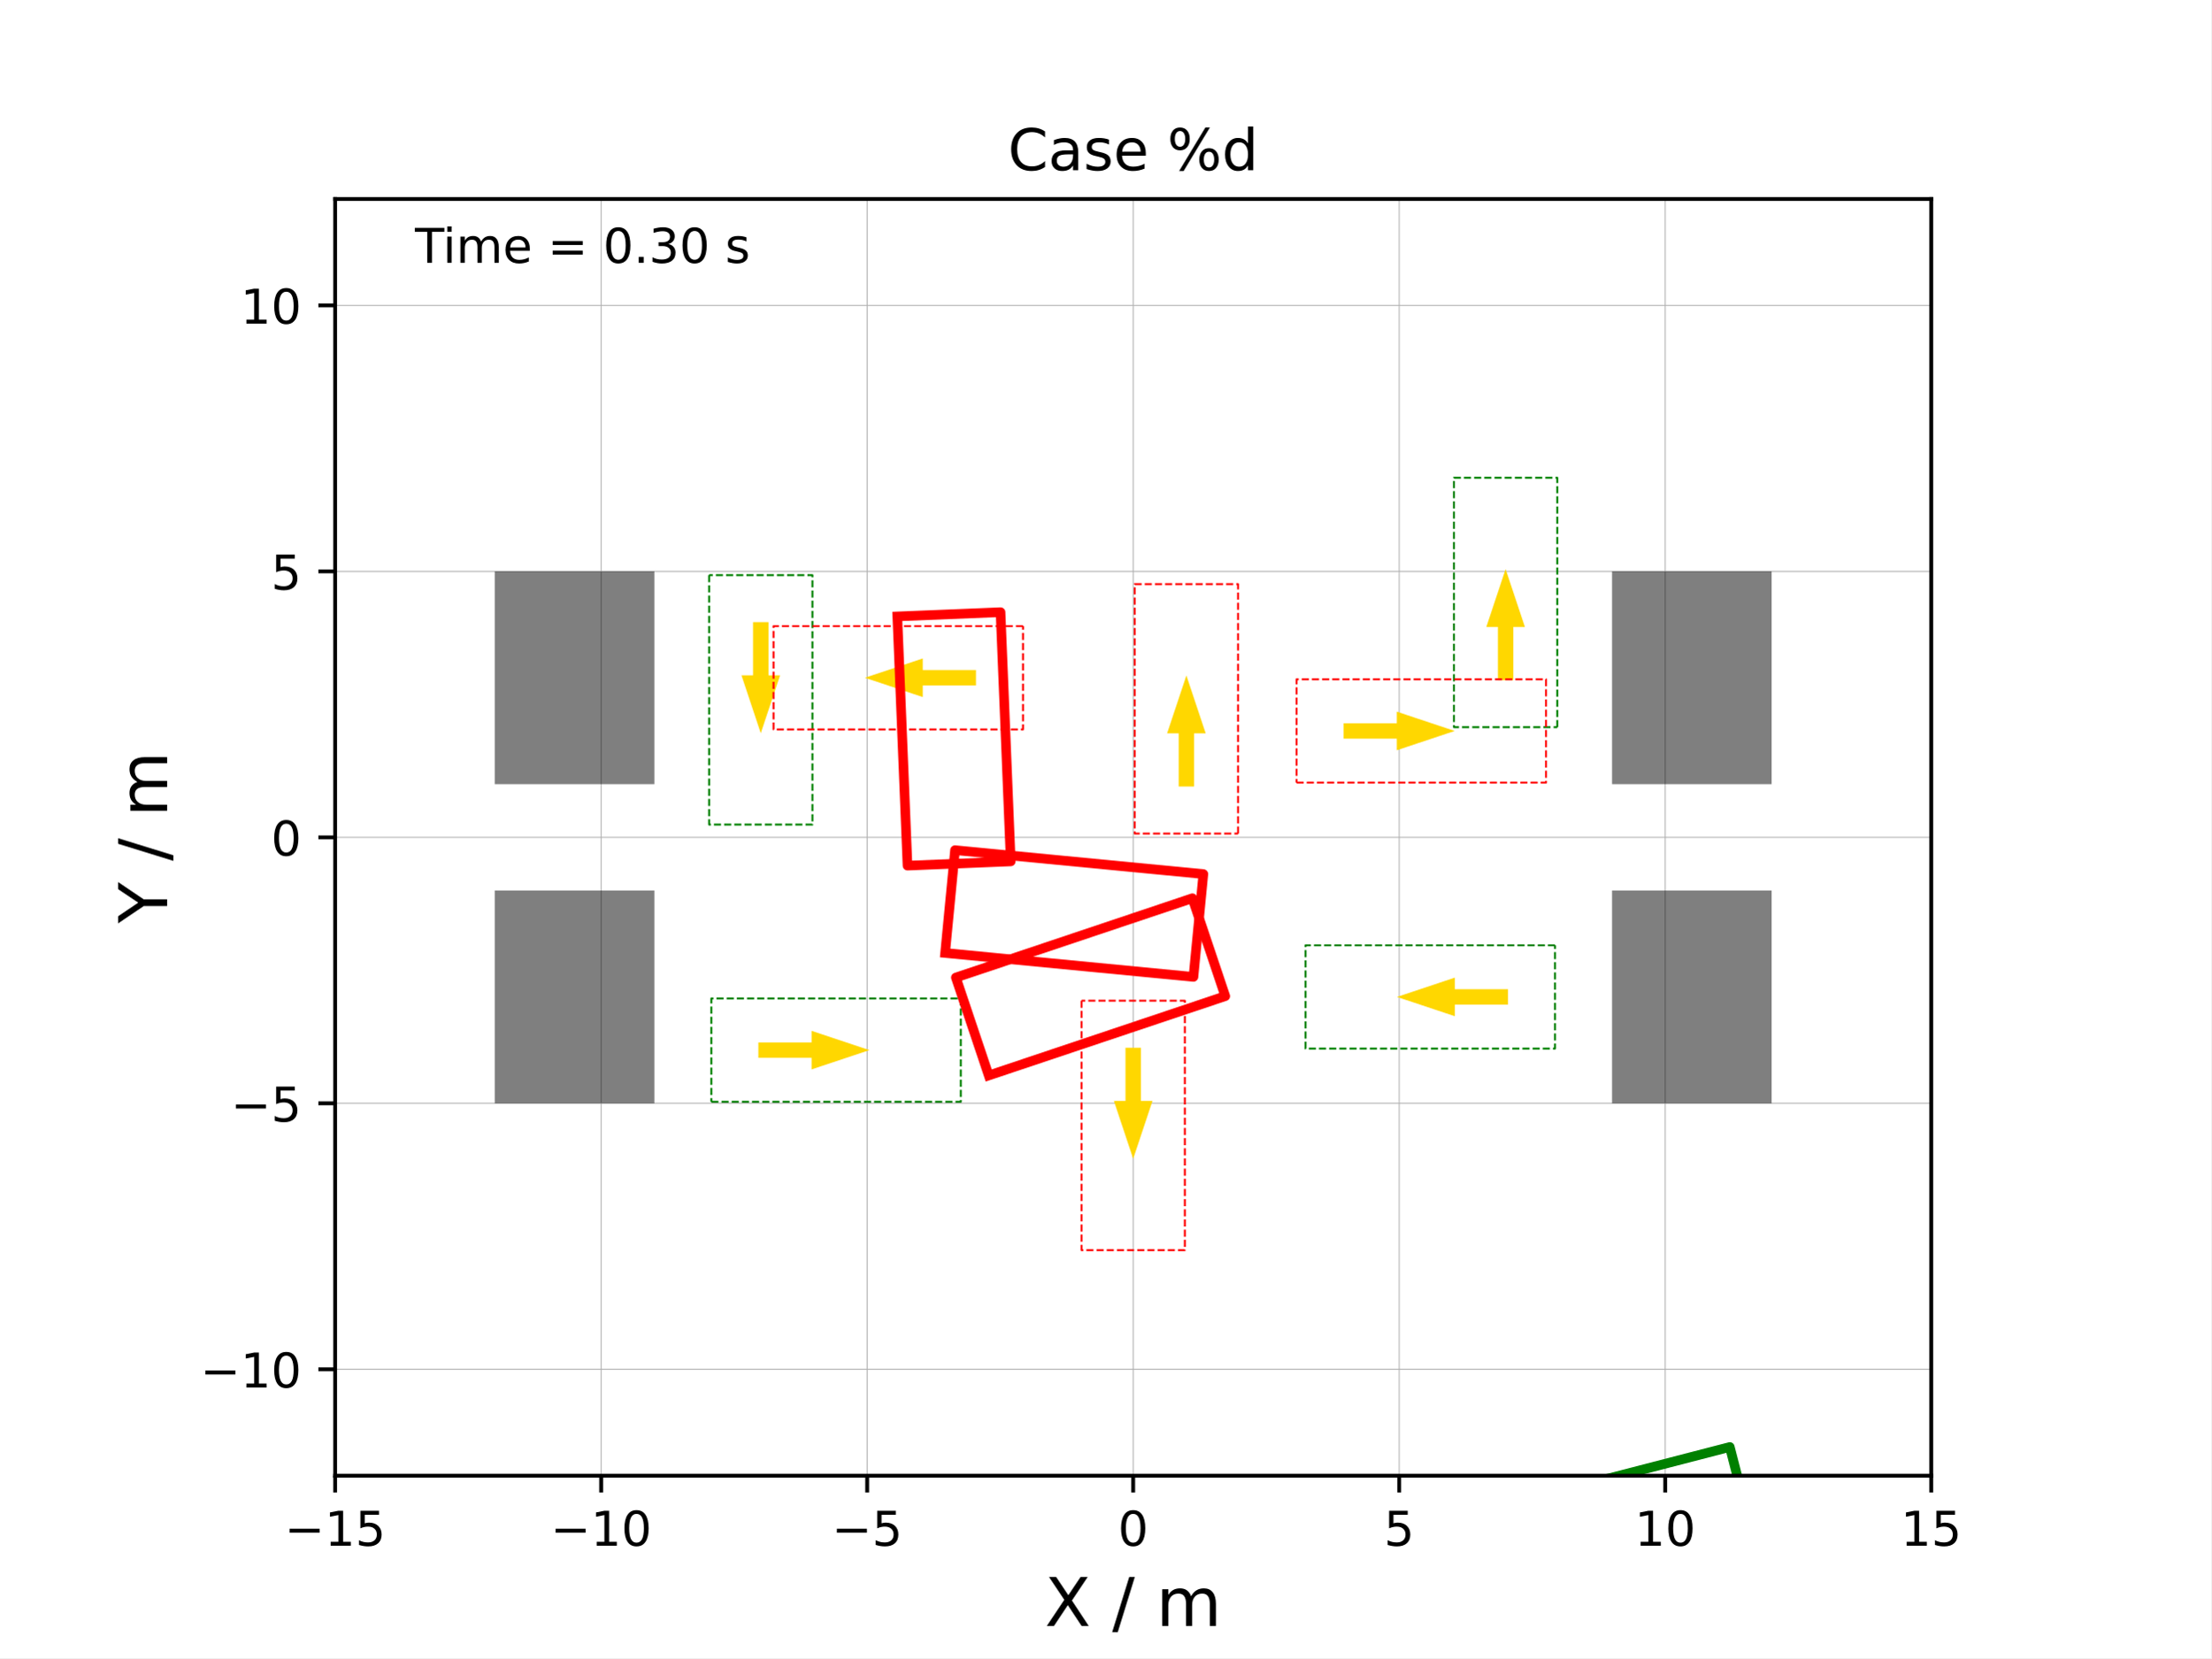
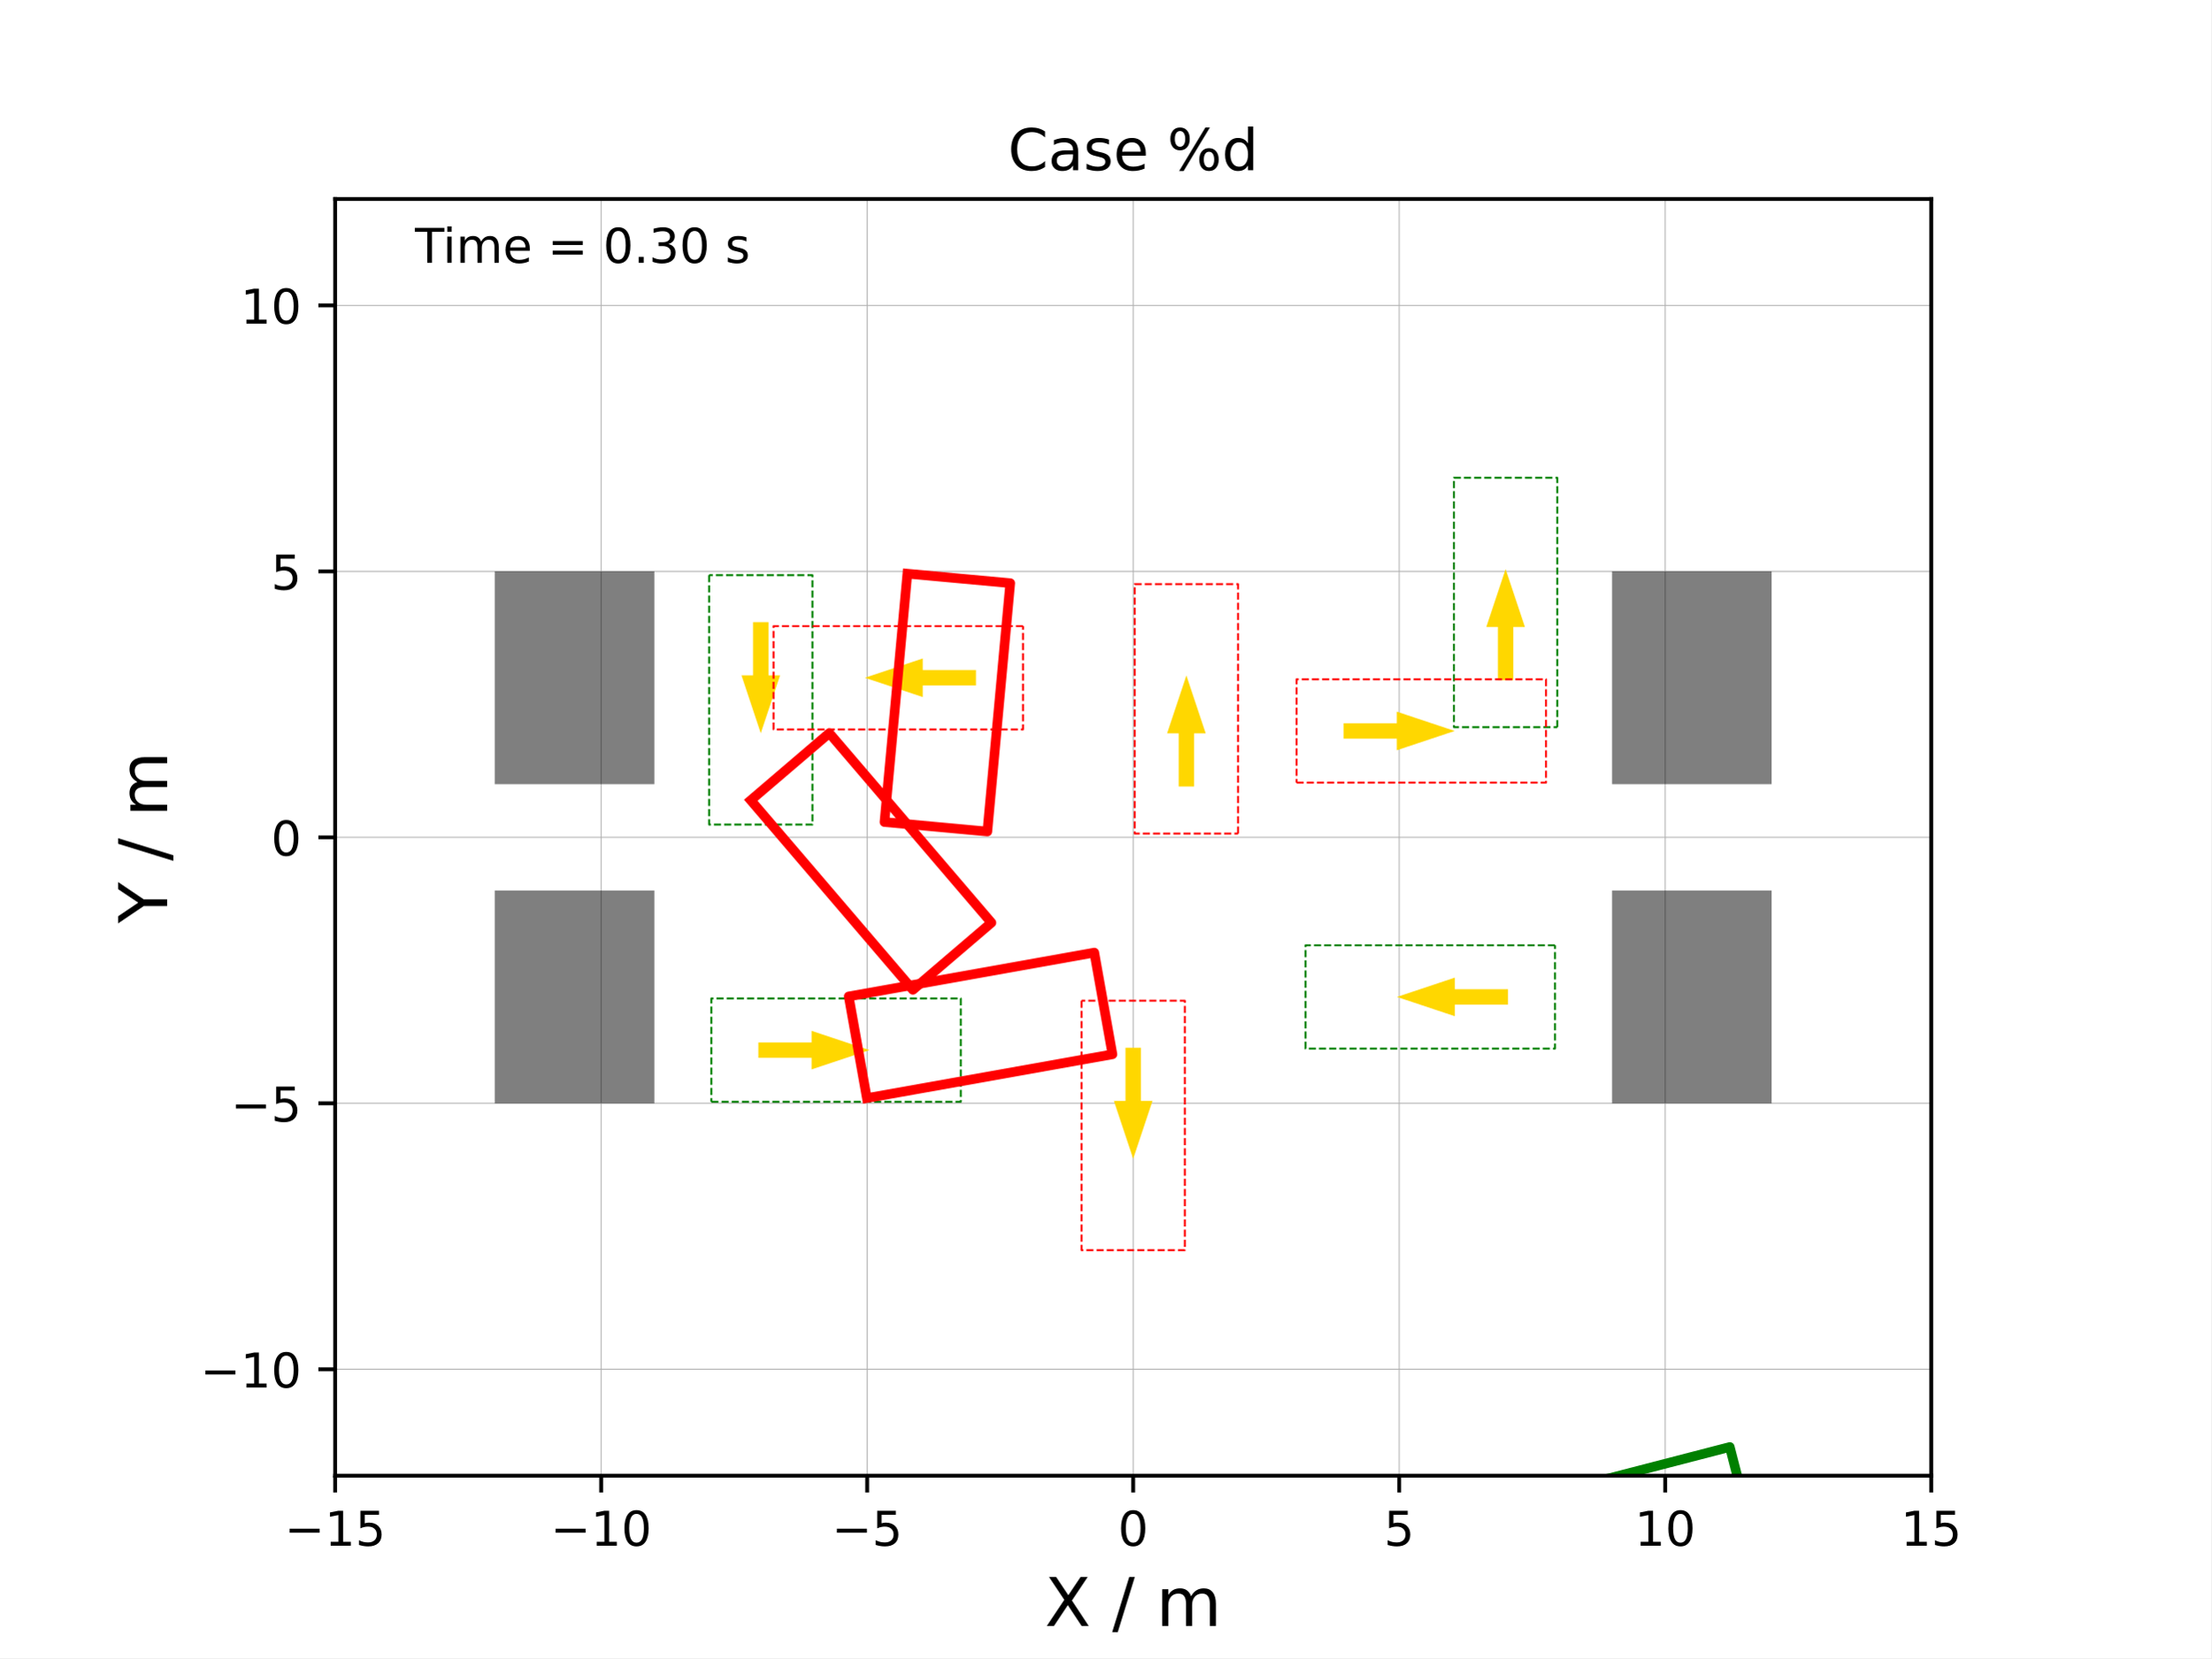
<svg xmlns="http://www.w3.org/2000/svg" xmlns:xlink="http://www.w3.org/1999/xlink" width="460.8pt" height="345.6pt" viewBox="0 0 460.8 345.6" version="1.1">
  <defs>
    <style type="text/css">*{stroke-linejoin: round; stroke-linecap: butt}</style>
  </defs>
  <g id="figure_1">
    <g id="patch_1">
      <path d="M 0 345.6  L 460.8 345.6  L 460.8 0  L 0 0  z " style="fill: #ffffff" />
    </g>
    <g id="axes_1">
      <g id="patch_2">
        <path d="M 69.84 307.584  L 402.48 307.584  L 402.48 41.472  L 69.84 41.472  z " style="fill: #ffffff" />
      </g>
      <g id="matplotlib.axis_1">
        <g id="xtick_1">
          <g id="line2d_1">
-             <path d="M 69.84 307.584  L 69.84 41.472  " clip-path="url(#pda8e3c46f7)" style="fill: none; stroke: #b0b0b0; stroke-width: 0.2; stroke-linecap: square" />
+             <path d="M 69.84 307.584  L 69.84 41.472  " clip-path="url(#pd36aa7b849)" style="fill: none; stroke: #b0b0b0; stroke-width: 0.2; stroke-linecap: square" />
          </g>
          <g id="line2d_2">
            <defs>
-               <path id="mcd9456e52e" d="M 0 0  L 0 3.5  " style="stroke: #000000; stroke-width: 0.8" />
+               <path id="m6738517506" d="M 0 0  L 0 3.5  " style="stroke: #000000; stroke-width: 0.8" />
            </defs>
            <g>
-               <use xlink:href="#mcd9456e52e" x="69.84" y="307.584" style="stroke: #000000; stroke-width: 0.8" />
+               <use xlink:href="#m6738517506" x="69.84" y="307.584" style="stroke: #000000; stroke-width: 0.8" />
            </g>
          </g>
          <g id="text_1">
            <g transform="translate(59.28766 322.1824) scale(0.1 -0.1)">
              <defs>
                <path id="DejaVuSans-2212" d="M 678 2272  L 4684 2272  L 4684 1741  L 678 1741  L 678 2272  z " transform="scale(0.015625)" />
                <path id="DejaVuSans-31" d="M 794 531  L 1825 531  L 1825 4091  L 703 3866  L 703 4441  L 1819 4666  L 2450 4666  L 2450 531  L 3481 531  L 3481 0  L 794 0  L 794 531  z " transform="scale(0.015625)" />
                <path id="DejaVuSans-35" d="M 691 4666  L 3169 4666  L 3169 4134  L 1269 4134  L 1269 2991  Q 1406 3038 1543 3061  Q 1681 3084 1819 3084  Q 2600 3084 3056 2656  Q 3513 2228 3513 1497  Q 3513 744 3044 326  Q 2575 -91 1722 -91  Q 1428 -91 1123 -41  Q 819 9 494 109  L 494 744  Q 775 591 1075 516  Q 1375 441 1709 441  Q 2250 441 2565 725  Q 2881 1009 2881 1497  Q 2881 1984 2565 2268  Q 2250 2553 1709 2553  Q 1456 2553 1204 2497  Q 953 2441 691 2322  L 691 4666  z " transform="scale(0.015625)" />
              </defs>
              <use xlink:href="#DejaVuSans-2212" />
              <use xlink:href="#DejaVuSans-31" x="83.789" />
              <use xlink:href="#DejaVuSans-35" x="147.412" />
            </g>
          </g>
        </g>
        <g id="xtick_2">
          <g id="line2d_3">
-             <path d="M 125.28 307.584  L 125.28 41.472  " clip-path="url(#pda8e3c46f7)" style="fill: none; stroke: #b0b0b0; stroke-width: 0.2; stroke-linecap: square" />
+             <path d="M 125.28 307.584  L 125.28 41.472  " clip-path="url(#pd36aa7b849)" style="fill: none; stroke: #b0b0b0; stroke-width: 0.2; stroke-linecap: square" />
          </g>
          <g id="line2d_4">
            <g>
-               <use xlink:href="#mcd9456e52e" x="125.28" y="307.584" style="stroke: #000000; stroke-width: 0.8" />
+               <use xlink:href="#m6738517506" x="125.28" y="307.584" style="stroke: #000000; stroke-width: 0.8" />
            </g>
          </g>
          <g id="text_2">
            <g transform="translate(114.7277 322.1824) scale(0.1 -0.1)">
              <defs>
                <path id="DejaVuSans-30" d="M 2034 4250  Q 1547 4250 1301 3770  Q 1056 3291 1056 2328  Q 1056 1369 1301 889  Q 1547 409 2034 409  Q 2525 409 2770 889  Q 3016 1369 3016 2328  Q 3016 3291 2770 3770  Q 2525 4250 2034 4250  z M 2034 4750  Q 2819 4750 3233 4129  Q 3647 3509 3647 2328  Q 3647 1150 3233 529  Q 2819 -91 2034 -91  Q 1250 -91 836 529  Q 422 1150 422 2328  Q 422 3509 836 4129  Q 1250 4750 2034 4750  z " transform="scale(0.015625)" />
              </defs>
              <use xlink:href="#DejaVuSans-2212" />
              <use xlink:href="#DejaVuSans-31" x="83.789" />
              <use xlink:href="#DejaVuSans-30" x="147.412" />
            </g>
          </g>
        </g>
        <g id="xtick_3">
          <g id="line2d_5">
-             <path d="M 180.72 307.584  L 180.72 41.472  " clip-path="url(#pda8e3c46f7)" style="fill: none; stroke: #b0b0b0; stroke-width: 0.2; stroke-linecap: square" />
+             <path d="M 180.72 307.584  L 180.72 41.472  " clip-path="url(#pd36aa7b849)" style="fill: none; stroke: #b0b0b0; stroke-width: 0.2; stroke-linecap: square" />
          </g>
          <g id="line2d_6">
            <g>
-               <use xlink:href="#mcd9456e52e" x="180.72" y="307.584" style="stroke: #000000; stroke-width: 0.8" />
+               <use xlink:href="#m6738517506" x="180.72" y="307.584" style="stroke: #000000; stroke-width: 0.8" />
            </g>
          </g>
          <g id="text_3">
            <g transform="translate(173.3489 322.1824) scale(0.1 -0.1)">
              <use xlink:href="#DejaVuSans-2212" />
              <use xlink:href="#DejaVuSans-35" x="83.789" />
            </g>
          </g>
        </g>
        <g id="xtick_4">
          <g id="line2d_7">
-             <path d="M 236.16 307.584  L 236.16 41.472  " clip-path="url(#pda8e3c46f7)" style="fill: none; stroke: #b0b0b0; stroke-width: 0.2; stroke-linecap: square" />
+             <path d="M 236.16 307.584  L 236.16 41.472  " clip-path="url(#pd36aa7b849)" style="fill: none; stroke: #b0b0b0; stroke-width: 0.2; stroke-linecap: square" />
          </g>
          <g id="line2d_8">
            <g>
-               <use xlink:href="#mcd9456e52e" x="236.16" y="307.584" style="stroke: #000000; stroke-width: 0.8" />
+               <use xlink:href="#m6738517506" x="236.16" y="307.584" style="stroke: #000000; stroke-width: 0.8" />
            </g>
          </g>
          <g id="text_4">
            <g transform="translate(232.9787 322.1824) scale(0.1 -0.1)">
              <use xlink:href="#DejaVuSans-30" />
            </g>
          </g>
        </g>
        <g id="xtick_5">
          <g id="line2d_9">
-             <path d="M 291.6 307.584  L 291.6 41.472  " clip-path="url(#pda8e3c46f7)" style="fill: none; stroke: #b0b0b0; stroke-width: 0.2; stroke-linecap: square" />
+             <path d="M 291.6 307.584  L 291.6 41.472  " clip-path="url(#pd36aa7b849)" style="fill: none; stroke: #b0b0b0; stroke-width: 0.2; stroke-linecap: square" />
          </g>
          <g id="line2d_10">
            <g>
-               <use xlink:href="#mcd9456e52e" x="291.6" y="307.584" style="stroke: #000000; stroke-width: 0.8" />
+               <use xlink:href="#m6738517506" x="291.6" y="307.584" style="stroke: #000000; stroke-width: 0.8" />
            </g>
          </g>
          <g id="text_5">
            <g transform="translate(288.4187 322.1824) scale(0.1 -0.1)">
              <use xlink:href="#DejaVuSans-35" />
            </g>
          </g>
        </g>
        <g id="xtick_6">
          <g id="line2d_11">
-             <path d="M 347.04 307.584  L 347.04 41.472  " clip-path="url(#pda8e3c46f7)" style="fill: none; stroke: #b0b0b0; stroke-width: 0.2; stroke-linecap: square" />
+             <path d="M 347.04 307.584  L 347.04 41.472  " clip-path="url(#pd36aa7b849)" style="fill: none; stroke: #b0b0b0; stroke-width: 0.2; stroke-linecap: square" />
          </g>
          <g id="line2d_12">
            <g>
-               <use xlink:href="#mcd9456e52e" x="347.04" y="307.584" style="stroke: #000000; stroke-width: 0.8" />
+               <use xlink:href="#m6738517506" x="347.04" y="307.584" style="stroke: #000000; stroke-width: 0.8" />
            </g>
          </g>
          <g id="text_6">
            <g transform="translate(340.6775 322.1824) scale(0.1 -0.1)">
              <use xlink:href="#DejaVuSans-31" />
              <use xlink:href="#DejaVuSans-30" x="63.623" />
            </g>
          </g>
        </g>
        <g id="xtick_7">
          <g id="line2d_13">
-             <path d="M 402.48 307.584  L 402.48 41.472  " clip-path="url(#pda8e3c46f7)" style="fill: none; stroke: #b0b0b0; stroke-width: 0.2; stroke-linecap: square" />
+             <path d="M 402.48 307.584  L 402.48 41.472  " clip-path="url(#pd36aa7b849)" style="fill: none; stroke: #b0b0b0; stroke-width: 0.2; stroke-linecap: square" />
          </g>
          <g id="line2d_14">
            <g>
-               <use xlink:href="#mcd9456e52e" x="402.48" y="307.584" style="stroke: #000000; stroke-width: 0.8" />
+               <use xlink:href="#m6738517506" x="402.48" y="307.584" style="stroke: #000000; stroke-width: 0.8" />
            </g>
          </g>
          <g id="text_7">
            <g transform="translate(396.1175 322.1824) scale(0.1 -0.1)">
              <use xlink:href="#DejaVuSans-31" />
              <use xlink:href="#DejaVuSans-35" x="63.623" />
            </g>
          </g>
        </g>
        <g id="text_8">
          <g transform="translate(217.7391 338.8999) scale(0.14 -0.14)">
            <defs>
              <path id="DejaVuSans-58" d="M 403 4666  L 1081 4666  L 2241 2931  L 3406 4666  L 4084 4666  L 2584 2425  L 4184 0  L 3506 0  L 2194 1984  L 872 0  L 191 0  L 1856 2491  L 403 4666  z " transform="scale(0.015625)" />
              <path id="DejaVuSans-20" transform="scale(0.015625)" />
              <path id="DejaVuSans-2f" d="M 1625 4666  L 2156 4666  L 531 -594  L 0 -594  L 1625 4666  z " transform="scale(0.015625)" />
              <path id="DejaVuSans-6d" d="M 3328 2828  Q 3544 3216 3844 3400  Q 4144 3584 4550 3584  Q 5097 3584 5394 3201  Q 5691 2819 5691 2113  L 5691 0  L 5113 0  L 5113 2094  Q 5113 2597 4934 2840  Q 4756 3084 4391 3084  Q 3944 3084 3684 2787  Q 3425 2491 3425 1978  L 3425 0  L 2847 0  L 2847 2094  Q 2847 2600 2669 2842  Q 2491 3084 2119 3084  Q 1678 3084 1418 2786  Q 1159 2488 1159 1978  L 1159 0  L 581 0  L 581 3500  L 1159 3500  L 1159 2956  Q 1356 3278 1631 3431  Q 1906 3584 2284 3584  Q 2666 3584 2933 3390  Q 3200 3197 3328 2828  z " transform="scale(0.015625)" />
            </defs>
            <use xlink:href="#DejaVuSans-58" />
            <use xlink:href="#DejaVuSans-20" x="68.506" />
            <use xlink:href="#DejaVuSans-2f" x="100.293" />
            <use xlink:href="#DejaVuSans-20" x="133.984" />
            <use xlink:href="#DejaVuSans-6d" x="165.771" />
          </g>
        </g>
      </g>
      <g id="matplotlib.axis_2">
        <g id="ytick_1">
          <g id="line2d_15">
-             <path d="M 69.84 285.408  L 402.48 285.408  " clip-path="url(#pda8e3c46f7)" style="fill: none; stroke: #b0b0b0; stroke-width: 0.2; stroke-linecap: square" />
+             <path d="M 69.84 285.408  L 402.48 285.408  " clip-path="url(#pd36aa7b849)" style="fill: none; stroke: #b0b0b0; stroke-width: 0.2; stroke-linecap: square" />
          </g>
          <g id="line2d_16">
            <defs>
-               <path id="m2091ab7830" d="M 0 0  L -3.5 0  " style="stroke: #000000; stroke-width: 0.8" />
+               <path id="m3ce5377c3e" d="M 0 0  L -3.5 0  " style="stroke: #000000; stroke-width: 0.8" />
            </defs>
            <g>
-               <use xlink:href="#m2091ab7830" x="69.84" y="285.408" style="stroke: #000000; stroke-width: 0.8" />
+               <use xlink:href="#m3ce5377c3e" x="69.84" y="285.408" style="stroke: #000000; stroke-width: 0.8" />
            </g>
          </g>
          <g id="text_9">
            <g transform="translate(41.73531 289.2072) scale(0.1 -0.1)">
              <use xlink:href="#DejaVuSans-2212" />
              <use xlink:href="#DejaVuSans-31" x="83.789" />
              <use xlink:href="#DejaVuSans-30" x="147.412" />
            </g>
          </g>
        </g>
        <g id="ytick_2">
          <g id="line2d_17">
-             <path d="M 69.84 229.968  L 402.48 229.968  " clip-path="url(#pda8e3c46f7)" style="fill: none; stroke: #b0b0b0; stroke-width: 0.2; stroke-linecap: square" />
+             <path d="M 69.84 229.968  L 402.48 229.968  " clip-path="url(#pd36aa7b849)" style="fill: none; stroke: #b0b0b0; stroke-width: 0.2; stroke-linecap: square" />
          </g>
          <g id="line2d_18">
            <g>
-               <use xlink:href="#m2091ab7830" x="69.84" y="229.968" style="stroke: #000000; stroke-width: 0.8" />
+               <use xlink:href="#m3ce5377c3e" x="69.84" y="229.968" style="stroke: #000000; stroke-width: 0.8" />
            </g>
          </g>
          <g id="text_10">
            <g transform="translate(48.09781 233.7672) scale(0.1 -0.1)">
              <use xlink:href="#DejaVuSans-2212" />
              <use xlink:href="#DejaVuSans-35" x="83.789" />
            </g>
          </g>
        </g>
        <g id="ytick_3">
          <g id="line2d_19">
-             <path d="M 69.84 174.528  L 402.48 174.528  " clip-path="url(#pda8e3c46f7)" style="fill: none; stroke: #b0b0b0; stroke-width: 0.2; stroke-linecap: square" />
+             <path d="M 69.84 174.528  L 402.48 174.528  " clip-path="url(#pd36aa7b849)" style="fill: none; stroke: #b0b0b0; stroke-width: 0.2; stroke-linecap: square" />
          </g>
          <g id="line2d_20">
            <g>
-               <use xlink:href="#m2091ab7830" x="69.84" y="174.528" style="stroke: #000000; stroke-width: 0.8" />
+               <use xlink:href="#m3ce5377c3e" x="69.84" y="174.528" style="stroke: #000000; stroke-width: 0.8" />
            </g>
          </g>
          <g id="text_11">
            <g transform="translate(56.4775 178.3272) scale(0.1 -0.1)">
              <use xlink:href="#DejaVuSans-30" />
            </g>
          </g>
        </g>
        <g id="ytick_4">
          <g id="line2d_21">
-             <path d="M 69.84 119.088  L 402.48 119.088  " clip-path="url(#pda8e3c46f7)" style="fill: none; stroke: #b0b0b0; stroke-width: 0.2; stroke-linecap: square" />
+             <path d="M 69.84 119.088  L 402.48 119.088  " clip-path="url(#pd36aa7b849)" style="fill: none; stroke: #b0b0b0; stroke-width: 0.2; stroke-linecap: square" />
          </g>
          <g id="line2d_22">
            <g>
-               <use xlink:href="#m2091ab7830" x="69.84" y="119.088" style="stroke: #000000; stroke-width: 0.8" />
+               <use xlink:href="#m3ce5377c3e" x="69.84" y="119.088" style="stroke: #000000; stroke-width: 0.8" />
            </g>
          </g>
          <g id="text_12">
            <g transform="translate(56.4775 122.8872) scale(0.1 -0.1)">
              <use xlink:href="#DejaVuSans-35" />
            </g>
          </g>
        </g>
        <g id="ytick_5">
          <g id="line2d_23">
-             <path d="M 69.84 63.648  L 402.48 63.648  " clip-path="url(#pda8e3c46f7)" style="fill: none; stroke: #b0b0b0; stroke-width: 0.2; stroke-linecap: square" />
+             <path d="M 69.84 63.648  L 402.48 63.648  " clip-path="url(#pd36aa7b849)" style="fill: none; stroke: #b0b0b0; stroke-width: 0.2; stroke-linecap: square" />
          </g>
          <g id="line2d_24">
            <g>
-               <use xlink:href="#m2091ab7830" x="69.84" y="63.648" style="stroke: #000000; stroke-width: 0.8" />
+               <use xlink:href="#m3ce5377c3e" x="69.84" y="63.648" style="stroke: #000000; stroke-width: 0.8" />
            </g>
          </g>
          <g id="text_13">
            <g transform="translate(50.115 67.44722) scale(0.1 -0.1)">
              <use xlink:href="#DejaVuSans-31" />
              <use xlink:href="#DejaVuSans-30" x="63.623" />
            </g>
          </g>
        </g>
        <g id="text_14">
          <g transform="translate(34.82375 192.4294) rotate(-90) scale(0.14 -0.14)">
            <defs>
              <path id="DejaVuSans-59" d="M -13 4666  L 666 4666  L 1959 2747  L 3244 4666  L 3922 4666  L 2272 2222  L 2272 0  L 1638 0  L 1638 2222  L -13 4666  z " transform="scale(0.015625)" />
            </defs>
            <use xlink:href="#DejaVuSans-59" />
            <use xlink:href="#DejaVuSans-20" x="61.084" />
            <use xlink:href="#DejaVuSans-2f" x="92.871" />
            <use xlink:href="#DejaVuSans-20" x="126.562" />
            <use xlink:href="#DejaVuSans-6d" x="158.35" />
          </g>
        </g>
      </g>
      <g id="patch_3">
-         <path d="M 103.104 119.088  L 103.104 163.44  L 136.368 163.44  L 136.368 119.088  z " clip-path="url(#pda8e3c46f7)" style="opacity: 0.5" />
+         <path d="M 103.104 119.088  L 103.104 163.44  L 136.368 163.44  L 136.368 119.088  z " clip-path="url(#pd36aa7b849)" style="opacity: 0.5" />
      </g>
      <g id="patch_4">
-         <path d="M 335.952 119.088  L 335.952 163.44  L 369.216 163.44  L 369.216 119.088  z " clip-path="url(#pda8e3c46f7)" style="opacity: 0.5" />
+         <path d="M 335.952 119.088  L 335.952 163.44  L 369.216 163.44  L 369.216 119.088  z " clip-path="url(#pd36aa7b849)" style="opacity: 0.5" />
      </g>
      <g id="patch_5">
-         <path d="M 103.104 229.968  L 103.104 185.616  L 136.368 185.616  L 136.368 229.968  z " clip-path="url(#pda8e3c46f7)" style="opacity: 0.5" />
+         <path d="M 103.104 229.968  L 103.104 185.616  L 136.368 185.616  L 136.368 229.968  z " clip-path="url(#pd36aa7b849)" style="opacity: 0.5" />
      </g>
      <g id="patch_6">
-         <path d="M 335.952 229.968  L 335.952 185.616  L 369.216 185.616  L 369.216 229.968  z " clip-path="url(#pda8e3c46f7)" style="opacity: 0.5" />
+         <path d="M 335.952 229.968  L 335.952 185.616  L 369.216 185.616  L 369.216 229.968  z " clip-path="url(#pd36aa7b849)" style="opacity: 0.5" />
      </g>
      <g id="patch_7">
-         <path d="M 292.709 207.792  L 302.688 204.466  L 302.688 206.683  L 313.776 206.683  L 313.776 208.901  L 302.688 208.901  L 302.688 211.118  z " clip-path="url(#pda8e3c46f7)" style="fill: #ffd700; stroke: #ffd700; stroke-linejoin: miter" />
+         <path d="M 292.709 207.792  L 302.688 204.466  L 302.688 206.683  L 313.776 206.683  L 313.776 208.901  L 302.688 208.901  L 302.688 211.118  z " clip-path="url(#pd36aa7b849)" style="fill: #ffd700; stroke: #ffd700; stroke-linejoin: miter" />
      </g>
      <g id="patch_8">
-         <path d="M 179.611 218.88  L 169.632 222.206  L 169.632 219.989  L 158.544 219.989  L 158.544 217.771  L 169.632 217.771  L 169.632 215.554  z " clip-path="url(#pda8e3c46f7)" style="fill: #ffd700; stroke: #ffd700; stroke-linejoin: miter" />
+         <path d="M 179.611 218.88  L 169.632 222.206  L 169.632 219.989  L 158.544 219.989  L 158.544 217.771  L 169.632 217.771  L 169.632 215.554  z " clip-path="url(#pd36aa7b849)" style="fill: #ffd700; stroke: #ffd700; stroke-linejoin: miter" />
      </g>
      <g id="patch_9">
-         <path d="M 313.776 120.197  L 317.102 130.176  L 314.885 130.176  L 314.885 141.264  L 312.667 141.264  L 312.667 130.176  L 310.45 130.176  z " clip-path="url(#pda8e3c46f7)" style="fill: #ffd700; stroke: #ffd700; stroke-linejoin: miter" />
+         <path d="M 313.776 120.197  L 317.102 130.176  L 314.885 130.176  L 314.885 141.264  L 312.667 141.264  L 312.667 130.176  L 310.45 130.176  z " clip-path="url(#pd36aa7b849)" style="fill: #ffd700; stroke: #ffd700; stroke-linejoin: miter" />
      </g>
      <g id="patch_10">
-         <path d="M 158.544 151.243  L 155.218 141.264  L 157.435 141.264  L 157.435 130.176  L 159.653 130.176  L 159.653 141.264  L 161.87 141.264  z " clip-path="url(#pda8e3c46f7)" style="fill: #ffd700; stroke: #ffd700; stroke-linejoin: miter" />
+         <path d="M 158.544 151.243  L 155.218 141.264  L 157.435 141.264  L 157.435 130.176  L 159.653 130.176  L 159.653 141.264  L 161.87 141.264  z " clip-path="url(#pd36aa7b849)" style="fill: #ffd700; stroke: #ffd700; stroke-linejoin: miter" />
      </g>
      <g id="patch_11">
-         <path d="M 247.248 142.373  L 250.574 152.352  L 248.357 152.352  L 248.357 163.44  L 246.139 163.44  L 246.139 152.352  L 243.922 152.352  z " clip-path="url(#pda8e3c46f7)" style="fill: #ffd700; stroke: #ffd700; stroke-linejoin: miter" />
+         <path d="M 247.248 142.373  L 250.574 152.352  L 248.357 152.352  L 248.357 163.44  L 246.139 163.44  L 246.139 152.352  L 243.922 152.352  z " clip-path="url(#pd36aa7b849)" style="fill: #ffd700; stroke: #ffd700; stroke-linejoin: miter" />
      </g>
      <g id="patch_12">
-         <path d="M 236.16 239.947  L 232.834 229.968  L 235.051 229.968  L 235.051 218.88  L 237.269 218.88  L 237.269 229.968  L 239.486 229.968  z " clip-path="url(#pda8e3c46f7)" style="fill: #ffd700; stroke: #ffd700; stroke-linejoin: miter" />
+         <path d="M 236.16 239.947  L 232.834 229.968  L 235.051 229.968  L 235.051 218.88  L 237.269 218.88  L 237.269 229.968  L 239.486 229.968  z " clip-path="url(#pd36aa7b849)" style="fill: #ffd700; stroke: #ffd700; stroke-linejoin: miter" />
      </g>
      <g id="patch_13">
-         <path d="M 181.829 141.264  L 191.808 137.938  L 191.808 140.155  L 202.896 140.155  L 202.896 142.373  L 191.808 142.373  L 191.808 144.59  z " clip-path="url(#pda8e3c46f7)" style="fill: #ffd700; stroke: #ffd700; stroke-linejoin: miter" />
+         <path d="M 181.829 141.264  L 191.808 137.938  L 191.808 140.155  L 202.896 140.155  L 202.896 142.373  L 191.808 142.373  L 191.808 144.59  z " clip-path="url(#pd36aa7b849)" style="fill: #ffd700; stroke: #ffd700; stroke-linejoin: miter" />
      </g>
      <g id="patch_14">
-         <path d="M 301.579 152.352  L 291.6 155.678  L 291.6 153.461  L 280.512 153.461  L 280.512 151.243  L 291.6 151.243  L 291.6 149.026  z " clip-path="url(#pda8e3c46f7)" style="fill: #ffd700; stroke: #ffd700; stroke-linejoin: miter" />
+         <path d="M 301.579 152.352  L 291.6 155.678  L 291.6 153.461  L 280.512 153.461  L 280.512 151.243  L 291.6 151.243  L 291.6 149.026  z " clip-path="url(#pd36aa7b849)" style="fill: #ffd700; stroke: #ffd700; stroke-linejoin: miter" />
      </g>
      <g id="line2d_25">
-         <path d="M 324.077 197.026  L 272.085 197.026  L 272.085 218.558  L 324.077 218.558  L 324.077 197.026  " clip-path="url(#pda8e3c46f7)" style="fill: none; stroke-dasharray: 1.48,0.64; stroke-dashoffset: 0; stroke: #008000; stroke-width: 0.4" />
+         <path d="M 324.077 197.026  L 272.085 197.026  L 272.085 218.558  L 324.077 218.558  L 324.077 197.026  " clip-path="url(#pd36aa7b849)" style="fill: none; stroke-dasharray: 1.48,0.64; stroke-dashoffset: 0; stroke: #008000; stroke-width: 0.4" />
      </g>
      <g id="line2d_26">
-         <path d="M 148.243 229.646  L 200.235 229.646  L 200.235 208.114  L 148.243 208.114  L 148.243 229.646  " clip-path="url(#pda8e3c46f7)" style="fill: none; stroke-dasharray: 1.48,0.64; stroke-dashoffset: 0; stroke: #008000; stroke-width: 0.4" />
+         <path d="M 148.243 229.646  L 200.235 229.646  L 200.235 208.114  L 148.243 208.114  L 148.243 229.646  " clip-path="url(#pd36aa7b849)" style="fill: none; stroke-dasharray: 1.48,0.64; stroke-dashoffset: 0; stroke: #008000; stroke-width: 0.4" />
      </g>
      <g id="line2d_27">
-         <path d="M 324.542 151.565  L 324.542 99.573  L 303.01 99.573  L 303.01 151.565  L 324.542 151.565  " clip-path="url(#pda8e3c46f7)" style="fill: none; stroke-dasharray: 1.48,0.64; stroke-dashoffset: 0; stroke: #008000; stroke-width: 0.4" />
+         <path d="M 324.542 151.565  L 324.542 99.573  L 303.01 99.573  L 303.01 151.565  L 324.542 151.565  " clip-path="url(#pd36aa7b849)" style="fill: none; stroke-dasharray: 1.48,0.64; stroke-dashoffset: 0; stroke: #008000; stroke-width: 0.4" />
      </g>
      <g id="line2d_28">
-         <path d="M 147.778 119.875  L 147.778 171.867  L 169.31 171.867  L 169.31 119.875  L 147.778 119.875  " clip-path="url(#pda8e3c46f7)" style="fill: none; stroke-dasharray: 1.48,0.64; stroke-dashoffset: 0; stroke: #008000; stroke-width: 0.4" />
+         <path d="M 147.778 119.875  L 147.778 171.867  L 169.31 171.867  L 169.31 119.875  L 147.778 119.875  " clip-path="url(#pd36aa7b849)" style="fill: none; stroke-dasharray: 1.48,0.64; stroke-dashoffset: 0; stroke: #008000; stroke-width: 0.4" />
      </g>
      <g id="line2d_29">
-         <path d="M 258.014 173.741  L 258.014 121.749  L 236.482 121.749  L 236.482 173.741  L 258.014 173.741  " clip-path="url(#pda8e3c46f7)" style="fill: none; stroke-dasharray: 1.48,0.64; stroke-dashoffset: 0; stroke: #ff0000; stroke-width: 0.4" />
+         <path d="M 258.014 173.741  L 258.014 121.749  L 236.482 121.749  L 236.482 173.741  L 258.014 173.741  " clip-path="url(#pd36aa7b849)" style="fill: none; stroke-dasharray: 1.48,0.64; stroke-dashoffset: 0; stroke: #ff0000; stroke-width: 0.4" />
      </g>
      <g id="line2d_30">
-         <path d="M 225.394 208.579  L 225.394 260.571  L 246.926 260.571  L 246.926 208.579  L 225.394 208.579  " clip-path="url(#pda8e3c46f7)" style="fill: none; stroke-dasharray: 1.48,0.64; stroke-dashoffset: 0; stroke: #ff0000; stroke-width: 0.4" />
+         <path d="M 225.394 208.579  L 225.394 260.571  L 246.926 260.571  L 246.926 208.579  L 225.394 208.579  " clip-path="url(#pd36aa7b849)" style="fill: none; stroke-dasharray: 1.48,0.64; stroke-dashoffset: 0; stroke: #ff0000; stroke-width: 0.4" />
      </g>
      <g id="line2d_31">
-         <path d="M 213.197 130.498  L 161.205 130.498  L 161.205 152.03  L 213.197 152.03  L 213.197 130.498  " clip-path="url(#pda8e3c46f7)" style="fill: none; stroke-dasharray: 1.48,0.64; stroke-dashoffset: 0; stroke: #ff0000; stroke-width: 0.4" />
+         <path d="M 213.197 130.498  L 161.205 130.498  L 161.205 152.03  L 213.197 152.03  L 213.197 130.498  " clip-path="url(#pd36aa7b849)" style="fill: none; stroke-dasharray: 1.48,0.64; stroke-dashoffset: 0; stroke: #ff0000; stroke-width: 0.4" />
      </g>
      <g id="line2d_32">
-         <path d="M 270.211 163.118  L 322.203 163.118  L 322.203 141.586  L 270.211 141.586  L 270.211 163.118  " clip-path="url(#pda8e3c46f7)" style="fill: none; stroke-dasharray: 1.48,0.64; stroke-dashoffset: 0; stroke: #ff0000; stroke-width: 0.4" />
+         <path d="M 270.211 163.118  L 322.203 163.118  L 322.203 141.586  L 270.211 141.586  L 270.211 163.118  " clip-path="url(#pd36aa7b849)" style="fill: none; stroke-dasharray: 1.48,0.64; stroke-dashoffset: 0; stroke: #ff0000; stroke-width: 0.4" />
      </g>
      <g id="line2d_33">
-         <path d="M 315.569 335.486  L 365.899 322.444  L 360.497 301.599  L 310.168 314.642  L 315.569 335.486  " clip-path="url(#pda8e3c46f7)" style="fill: none; stroke: #008000; stroke-width: 2; stroke-linecap: square" />
+         <path d="M 315.569 335.486  L 365.899 322.444  L 360.497 301.599  L 310.168 314.642  L 315.569 335.486  " clip-path="url(#pd36aa7b849)" style="fill: none; stroke: #008000; stroke-width: 2; stroke-linecap: square" />
      </g>
      <g id="line2d_34">
-         <path d="M 206.053 224.163  L 255.347 207.631  L 248.5 187.216  L 199.207 203.747  L 206.053 224.163  " clip-path="url(#pda8e3c46f7)" style="fill: none; stroke: #ff0000; stroke-width: 2; stroke-linecap: square" />
+         <path d="M 180.652 228.883  L 231.836 219.753  L 228.055 198.554  L 176.871 207.684  L 180.652 228.883  " clip-path="url(#pd36aa7b849)" style="fill: none; stroke: #ff0000; stroke-width: 2; stroke-linecap: square" />
      </g>
      <g id="line2d_35">
-         <path d="M 187 128.475  L 189.124 180.423  L 210.639 179.543  L 208.515 127.595  L 187 128.475  " clip-path="url(#pda8e3c46f7)" style="fill: none; stroke: #ff0000; stroke-width: 2; stroke-linecap: square" />
+         <path d="M 189.096 119.566  L 184.323 171.339  L 205.765 173.315  L 210.538 121.543  L 189.096 119.566  " clip-path="url(#pd36aa7b849)" style="fill: none; stroke: #ff0000; stroke-width: 2; stroke-linecap: square" />
      </g>
      <g id="line2d_36">
-         <path d="M 196.965 198.631  L 248.717 203.615  L 250.781 182.181  L 199.029 177.198  L 196.965 198.631  " clip-path="url(#pda8e3c46f7)" style="fill: none; stroke: #ff0000; stroke-width: 2; stroke-linecap: square" />
+         <path d="M 156.459 166.795  L 190.244 206.313  L 206.611 192.32  L 172.825 152.802  L 156.459 166.795  " clip-path="url(#pd36aa7b849)" style="fill: none; stroke: #ff0000; stroke-width: 2; stroke-linecap: square" />
      </g>
      <g id="patch_15">
        <path d="M 69.84 307.584  L 69.84 41.472  " style="fill: none; stroke: #000000; stroke-width: 0.8; stroke-linejoin: miter; stroke-linecap: square" />
      </g>
      <g id="patch_16">
        <path d="M 402.48 307.584  L 402.48 41.472  " style="fill: none; stroke: #000000; stroke-width: 0.8; stroke-linejoin: miter; stroke-linecap: square" />
      </g>
      <g id="patch_17">
        <path d="M 69.84 307.584  L 402.48 307.584  " style="fill: none; stroke: #000000; stroke-width: 0.8; stroke-linejoin: miter; stroke-linecap: square" />
      </g>
      <g id="patch_18">
        <path d="M 69.84 41.472  L 402.48 41.472  " style="fill: none; stroke: #000000; stroke-width: 0.8; stroke-linejoin: miter; stroke-linecap: square" />
      </g>
      <g id="text_15">
        <g transform="translate(86.472 54.7776) scale(0.1 -0.1)">
          <defs>
            <path id="DejaVuSans-54" d="M -19 4666  L 3928 4666  L 3928 4134  L 2272 4134  L 2272 0  L 1638 0  L 1638 4134  L -19 4134  L -19 4666  z " transform="scale(0.015625)" />
            <path id="DejaVuSans-69" d="M 603 3500  L 1178 3500  L 1178 0  L 603 0  L 603 3500  z M 603 4863  L 1178 4863  L 1178 4134  L 603 4134  L 603 4863  z " transform="scale(0.015625)" />
            <path id="DejaVuSans-65" d="M 3597 1894  L 3597 1613  L 953 1613  Q 991 1019 1311 708  Q 1631 397 2203 397  Q 2534 397 2845 478  Q 3156 559 3463 722  L 3463 178  Q 3153 47 2828 -22  Q 2503 -91 2169 -91  Q 1331 -91 842 396  Q 353 884 353 1716  Q 353 2575 817 3079  Q 1281 3584 2069 3584  Q 2775 3584 3186 3129  Q 3597 2675 3597 1894  z M 3022 2063  Q 3016 2534 2758 2815  Q 2500 3097 2075 3097  Q 1594 3097 1305 2825  Q 1016 2553 972 2059  L 3022 2063  z " transform="scale(0.015625)" />
            <path id="DejaVuSans-3d" d="M 678 2906  L 4684 2906  L 4684 2381  L 678 2381  L 678 2906  z M 678 1631  L 4684 1631  L 4684 1100  L 678 1100  L 678 1631  z " transform="scale(0.015625)" />
            <path id="DejaVuSans-2e" d="M 684 794  L 1344 794  L 1344 0  L 684 0  L 684 794  z " transform="scale(0.015625)" />
            <path id="DejaVuSans-33" d="M 2597 2516  Q 3050 2419 3304 2112  Q 3559 1806 3559 1356  Q 3559 666 3084 287  Q 2609 -91 1734 -91  Q 1441 -91 1130 -33  Q 819 25 488 141  L 488 750  Q 750 597 1062 519  Q 1375 441 1716 441  Q 2309 441 2620 675  Q 2931 909 2931 1356  Q 2931 1769 2642 2001  Q 2353 2234 1838 2234  L 1294 2234  L 1294 2753  L 1863 2753  Q 2328 2753 2575 2939  Q 2822 3125 2822 3475  Q 2822 3834 2567 4026  Q 2313 4219 1838 4219  Q 1578 4219 1281 4162  Q 984 4106 628 3988  L 628 4550  Q 988 4650 1302 4700  Q 1616 4750 1894 4750  Q 2613 4750 3031 4423  Q 3450 4097 3450 3541  Q 3450 3153 3228 2886  Q 3006 2619 2597 2516  z " transform="scale(0.015625)" />
            <path id="DejaVuSans-73" d="M 2834 3397  L 2834 2853  Q 2591 2978 2328 3040  Q 2066 3103 1784 3103  Q 1356 3103 1142 2972  Q 928 2841 928 2578  Q 928 2378 1081 2264  Q 1234 2150 1697 2047  L 1894 2003  Q 2506 1872 2764 1633  Q 3022 1394 3022 966  Q 3022 478 2636 193  Q 2250 -91 1575 -91  Q 1294 -91 989 -36  Q 684 19 347 128  L 347 722  Q 666 556 975 473  Q 1284 391 1588 391  Q 1994 391 2212 530  Q 2431 669 2431 922  Q 2431 1156 2273 1281  Q 2116 1406 1581 1522  L 1381 1569  Q 847 1681 609 1914  Q 372 2147 372 2553  Q 372 3047 722 3315  Q 1072 3584 1716 3584  Q 2034 3584 2315 3537  Q 2597 3491 2834 3397  z " transform="scale(0.015625)" />
          </defs>
          <use xlink:href="#DejaVuSans-54" />
          <use xlink:href="#DejaVuSans-69" x="57.959" />
          <use xlink:href="#DejaVuSans-6d" x="85.742" />
          <use xlink:href="#DejaVuSans-65" x="183.154" />
          <use xlink:href="#DejaVuSans-20" x="244.678" />
          <use xlink:href="#DejaVuSans-3d" x="276.465" />
          <use xlink:href="#DejaVuSans-20" x="360.254" />
          <use xlink:href="#DejaVuSans-30" x="392.041" />
          <use xlink:href="#DejaVuSans-2e" x="455.664" />
          <use xlink:href="#DejaVuSans-33" x="487.451" />
          <use xlink:href="#DejaVuSans-30" x="551.074" />
          <use xlink:href="#DejaVuSans-20" x="614.697" />
          <use xlink:href="#DejaVuSans-73" x="646.484" />
        </g>
      </g>
      <g id="text_16">
        <g transform="translate(210.0591 35.472) scale(0.12 -0.12)">
          <defs>
            <path id="DejaVuSans-43" d="M 4122 4306  L 4122 3641  Q 3803 3938 3442 4084  Q 3081 4231 2675 4231  Q 1875 4231 1450 3742  Q 1025 3253 1025 2328  Q 1025 1406 1450 917  Q 1875 428 2675 428  Q 3081 428 3442 575  Q 3803 722 4122 1019  L 4122 359  Q 3791 134 3420 21  Q 3050 -91 2638 -91  Q 1578 -91 968 557  Q 359 1206 359 2328  Q 359 3453 968 4101  Q 1578 4750 2638 4750  Q 3056 4750 3426 4639  Q 3797 4528 4122 4306  z " transform="scale(0.015625)" />
            <path id="DejaVuSans-61" d="M 2194 1759  Q 1497 1759 1228 1600  Q 959 1441 959 1056  Q 959 750 1161 570  Q 1363 391 1709 391  Q 2188 391 2477 730  Q 2766 1069 2766 1631  L 2766 1759  L 2194 1759  z M 3341 1997  L 3341 0  L 2766 0  L 2766 531  Q 2569 213 2275 61  Q 1981 -91 1556 -91  Q 1019 -91 701 211  Q 384 513 384 1019  Q 384 1609 779 1909  Q 1175 2209 1959 2209  L 2766 2209  L 2766 2266  Q 2766 2663 2505 2880  Q 2244 3097 1772 3097  Q 1472 3097 1187 3025  Q 903 2953 641 2809  L 641 3341  Q 956 3463 1253 3523  Q 1550 3584 1831 3584  Q 2591 3584 2966 3190  Q 3341 2797 3341 1997  z " transform="scale(0.015625)" />
            <path id="DejaVuSans-25" d="M 4653 2053  Q 4381 2053 4226 1822  Q 4072 1591 4072 1178  Q 4072 772 4226 539  Q 4381 306 4653 306  Q 4919 306 5073 539  Q 5228 772 5228 1178  Q 5228 1588 5073 1820  Q 4919 2053 4653 2053  z M 4653 2450  Q 5147 2450 5437 2106  Q 5728 1763 5728 1178  Q 5728 594 5436 251  Q 5144 -91 4653 -91  Q 4153 -91 3862 251  Q 3572 594 3572 1178  Q 3572 1766 3864 2108  Q 4156 2450 4653 2450  z M 1428 4353  Q 1159 4353 1004 4120  Q 850 3888 850 3481  Q 850 3069 1003 2837  Q 1156 2606 1428 2606  Q 1700 2606 1854 2837  Q 2009 3069 2009 3481  Q 2009 3884 1853 4118  Q 1697 4353 1428 4353  z M 4250 4750  L 4750 4750  L 1831 -91  L 1331 -91  L 4250 4750  z M 1428 4750  Q 1922 4750 2215 4408  Q 2509 4066 2509 3481  Q 2509 2891 2217 2550  Q 1925 2209 1428 2209  Q 931 2209 642 2551  Q 353 2894 353 3481  Q 353 4063 643 4406  Q 934 4750 1428 4750  z " transform="scale(0.015625)" />
            <path id="DejaVuSans-64" d="M 2906 2969  L 2906 4863  L 3481 4863  L 3481 0  L 2906 0  L 2906 525  Q 2725 213 2448 61  Q 2172 -91 1784 -91  Q 1150 -91 751 415  Q 353 922 353 1747  Q 353 2572 751 3078  Q 1150 3584 1784 3584  Q 2172 3584 2448 3432  Q 2725 3281 2906 2969  z M 947 1747  Q 947 1113 1208 752  Q 1469 391 1925 391  Q 2381 391 2643 752  Q 2906 1113 2906 1747  Q 2906 2381 2643 2742  Q 2381 3103 1925 3103  Q 1469 3103 1208 2742  Q 947 2381 947 1747  z " transform="scale(0.015625)" />
          </defs>
          <use xlink:href="#DejaVuSans-43" />
          <use xlink:href="#DejaVuSans-61" x="69.824" />
          <use xlink:href="#DejaVuSans-73" x="131.104" />
          <use xlink:href="#DejaVuSans-65" x="183.203" />
          <use xlink:href="#DejaVuSans-20" x="244.727" />
          <use xlink:href="#DejaVuSans-25" x="276.514" />
          <use xlink:href="#DejaVuSans-64" x="371.533" />
        </g>
      </g>
    </g>
  </g>
  <defs>
-     <clipPath id="pda8e3c46f7">
+     <clipPath id="pd36aa7b849">
      <rect x="69.84" y="41.472" width="332.64" height="266.112" />
    </clipPath>
  </defs>
</svg>
